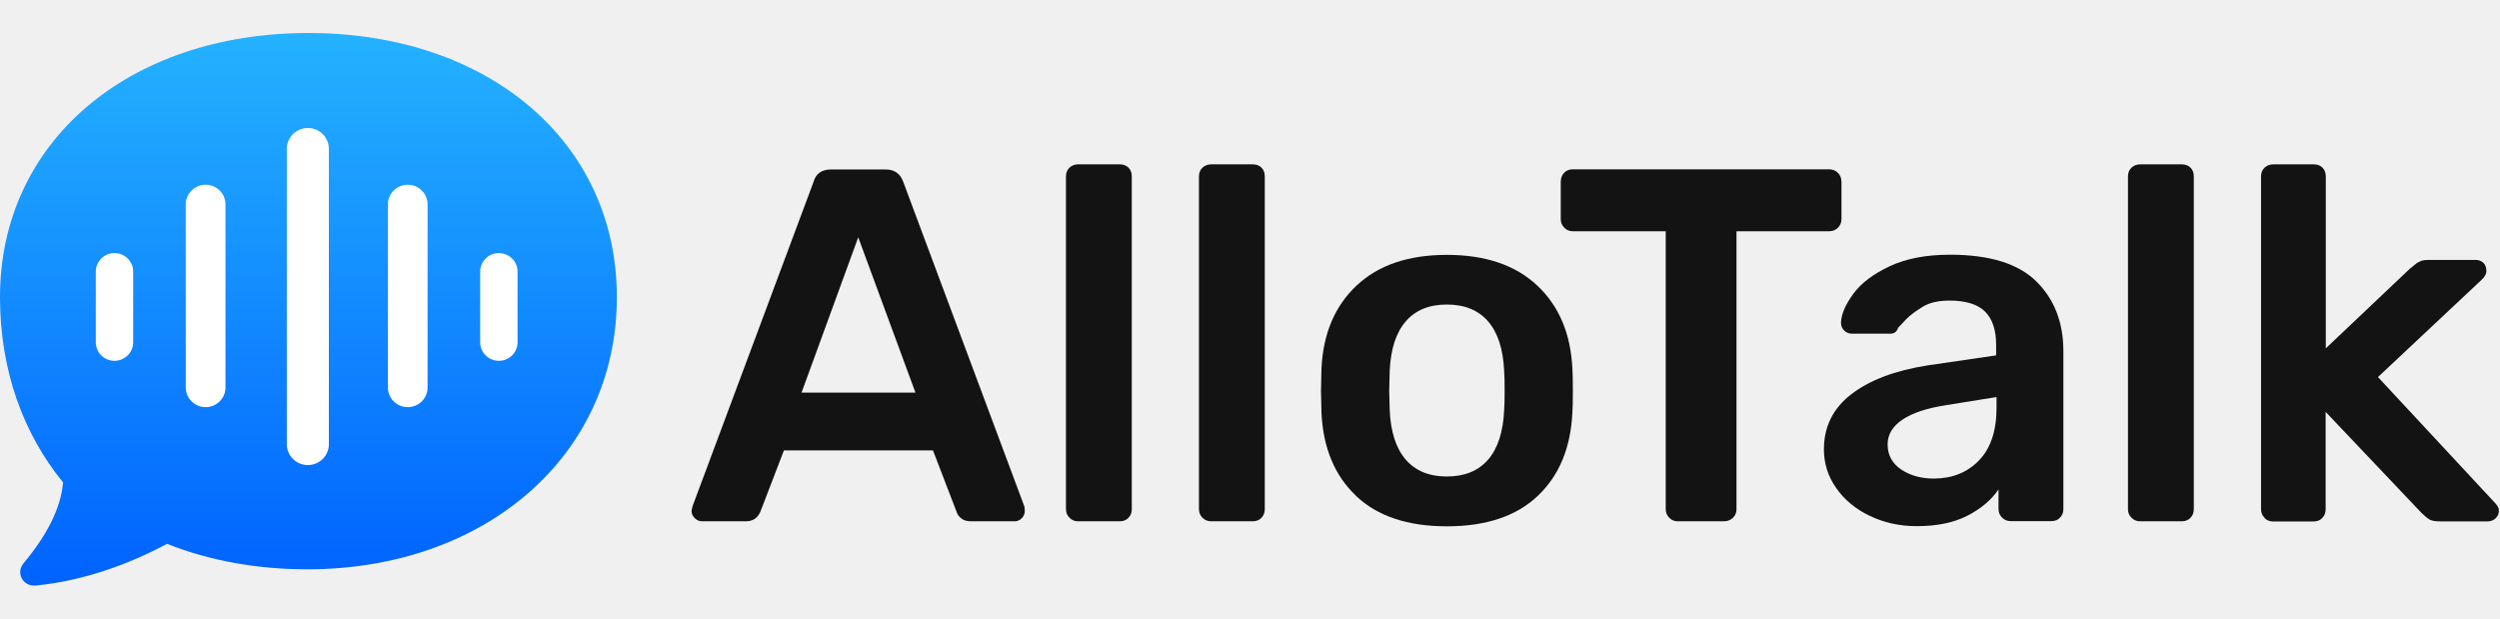
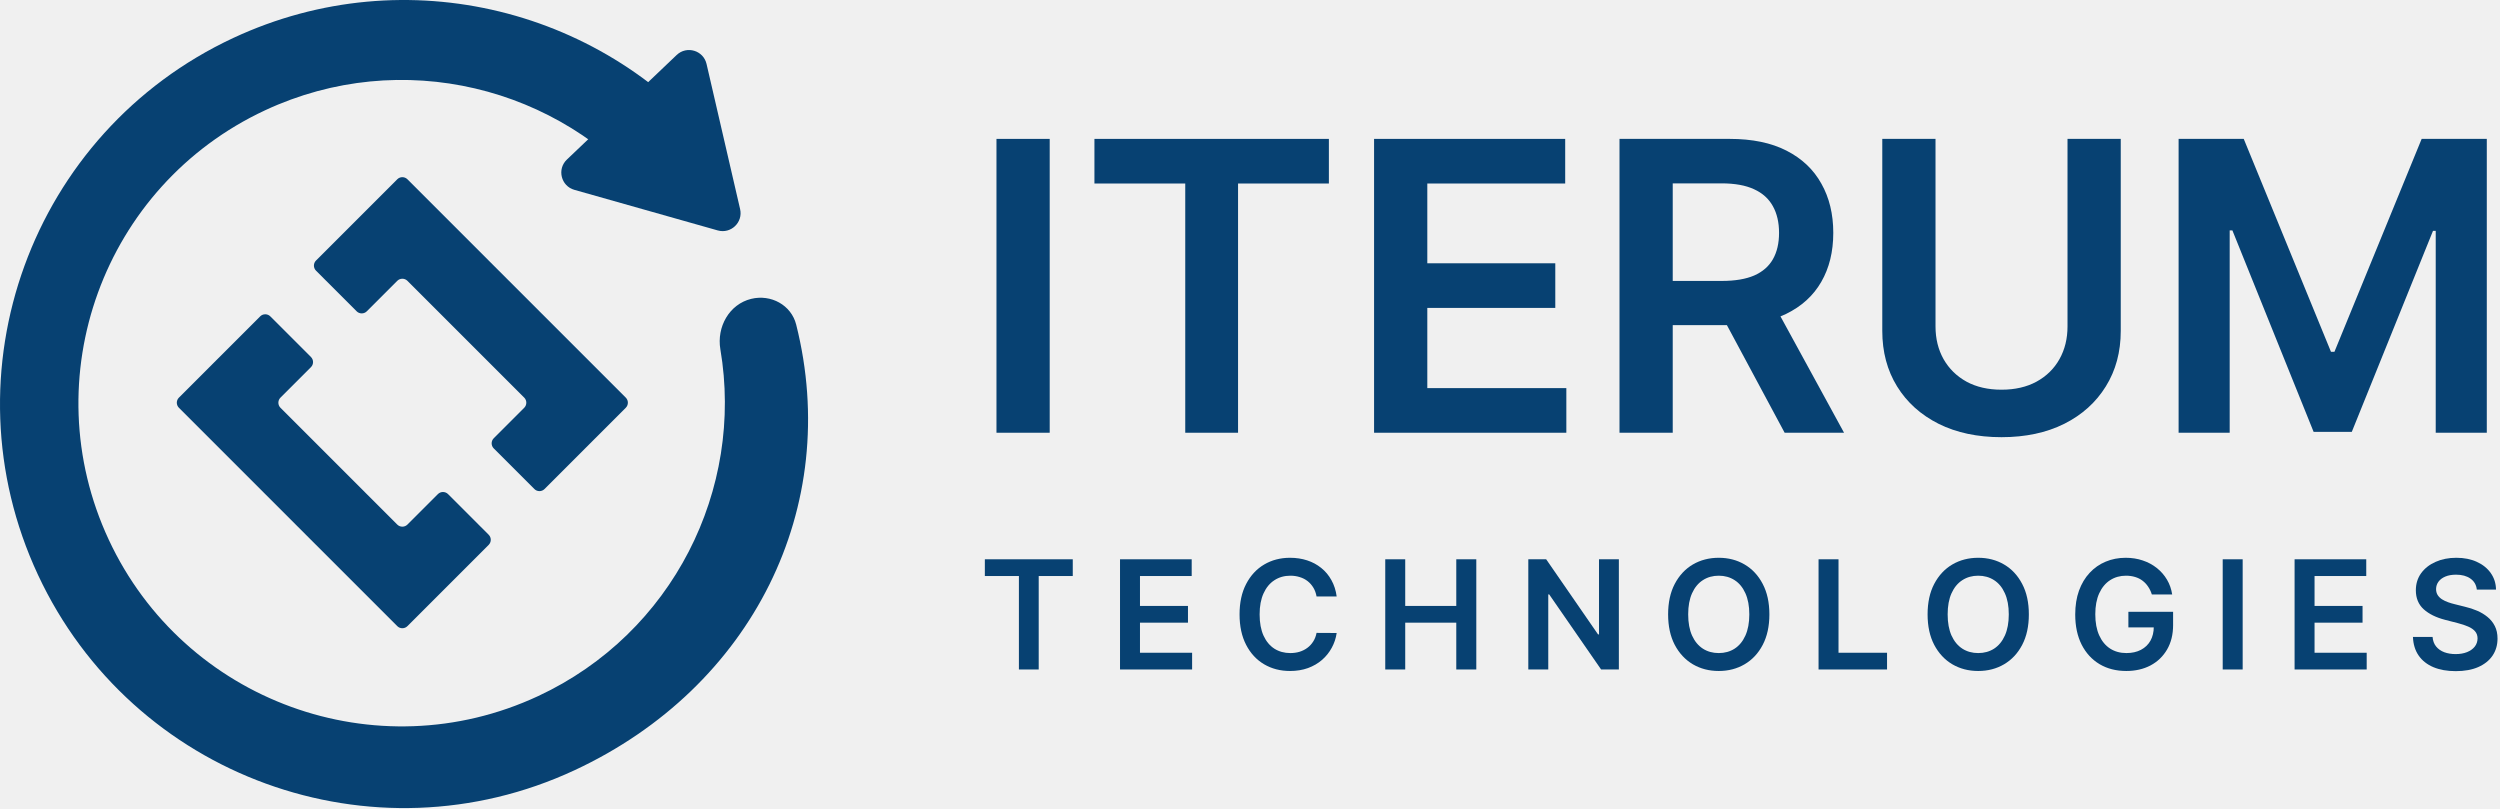
- <svg xmlns="http://www.w3.org/2000/svg" width="303" height="75" viewBox="0 0 303 75" fill="none">
-   <path d="M84.249 62.81C83.99 62.57 83.85 62.26 83.85 61.9L83.97 61.35L98.636 22.06C98.915 21.04 99.635 20.54 100.764 20.54H107.397C108.446 20.54 109.166 21.05 109.525 22.06L124.191 61.35C124.231 61.47 124.251 61.66 124.251 61.9C124.251 62.27 124.131 62.57 123.891 62.81C123.652 63.05 123.362 63.18 123.042 63.18H117.747C117.218 63.18 116.818 63.06 116.528 62.81C116.239 62.57 116.059 62.3 115.979 62.02L113.122 54.59H95.049L92.192 62.02C91.862 62.79 91.283 63.18 90.424 63.18H85.129C84.799 63.18 84.509 63.06 84.249 62.81ZM110.994 47.58L104.06 28.76L97.187 47.58H111.004H110.994Z" fill="#131313" />
-   <path d="M129.676 62.75C129.386 62.47 129.246 62.12 129.246 61.72V21.39C129.246 20.94 129.386 20.59 129.676 20.32C129.956 20.06 130.305 19.92 130.705 19.92H135.76C136.21 19.92 136.559 20.05 136.829 20.32C137.089 20.58 137.229 20.94 137.229 21.39V61.72C137.229 62.13 137.099 62.47 136.829 62.75C136.569 63.04 136.21 63.18 135.76 63.18H130.705C130.295 63.18 129.956 63.04 129.676 62.75Z" fill="#131313" />
-   <path d="M145.8 62.75C145.511 62.47 145.371 62.12 145.371 61.72V21.39C145.371 20.94 145.511 20.59 145.8 20.32C146.08 20.06 146.43 19.92 146.839 19.92H151.885C152.334 19.92 152.684 20.05 152.954 20.32C153.223 20.59 153.353 20.94 153.353 21.39V61.72C153.353 62.13 153.223 62.47 152.954 62.75C152.694 63.04 152.334 63.18 151.885 63.18H146.839C146.43 63.18 146.09 63.04 145.8 62.75Z" fill="#131313" />
-   <path d="M164.423 60.1C161.825 57.64 160.426 54.28 160.227 50.02L160.167 47.34L160.227 44.66C160.426 40.44 161.845 37.09 164.483 34.61C167.12 32.13 170.767 30.89 175.432 30.89C180.098 30.89 183.754 32.13 186.392 34.61C189.029 37.09 190.448 40.44 190.648 44.66C190.687 45.15 190.707 46.04 190.707 47.34C190.707 48.64 190.687 49.53 190.648 50.02C190.448 54.28 189.049 57.64 186.452 60.1C183.854 62.56 180.188 63.79 175.432 63.79C170.677 63.79 167.01 62.56 164.413 60.1H164.423ZM180.427 55.71C181.606 54.35 182.256 52.35 182.375 49.71C182.415 49.3 182.435 48.51 182.435 47.33C182.435 46.15 182.415 45.36 182.375 44.95C182.256 42.31 181.606 40.31 180.427 38.95C179.248 37.59 177.59 36.91 175.432 36.91C173.274 36.91 171.616 37.59 170.447 38.95C169.268 40.31 168.619 42.31 168.499 44.95L168.439 47.33L168.499 49.71C168.619 52.35 169.268 54.35 170.447 55.71C171.626 57.07 173.284 57.75 175.432 57.75C177.58 57.75 179.248 57.07 180.427 55.71Z" fill="#131313" />
-   <path d="M202.396 62.75C202.117 62.47 201.967 62.12 201.967 61.72V28.03H190.707C190.298 28.03 189.958 27.89 189.668 27.6C189.389 27.31 189.239 26.97 189.239 26.56V22.05C189.239 21.6 189.369 21.24 189.638 20.95C189.898 20.67 190.258 20.52 190.707 20.52H221.748C222.197 20.52 222.557 20.66 222.847 20.95C223.136 21.24 223.276 21.6 223.276 22.05V26.56C223.276 26.97 223.136 27.31 222.847 27.6C222.567 27.89 222.197 28.03 221.748 28.03H210.548V61.72C210.548 62.13 210.409 62.47 210.119 62.75C209.829 63.03 209.47 63.18 209.02 63.18H203.425C203.016 63.18 202.676 63.04 202.386 62.75H202.396Z" fill="#131313" />
-   <path d="M226.713 62.53C224.985 61.7 223.626 60.57 222.637 59.15C221.638 57.73 221.148 56.17 221.148 54.46C221.148 51.7 222.267 49.46 224.495 47.76C226.723 46.06 229.79 44.9 233.686 44.29L242.028 43.07V41.79C242.028 40 241.579 38.66 240.69 37.77C239.8 36.88 238.352 36.43 236.364 36.43C235.025 36.43 233.936 36.68 233.107 37.19C232.278 37.7 231.618 38.19 231.129 38.68C230.639 39.21 230.32 39.55 230.15 39.71C229.99 40.2 229.68 40.44 229.241 40.44H224.555C224.185 40.44 223.876 40.32 223.616 40.07C223.356 39.83 223.216 39.5 223.216 39.09C223.256 38.08 223.756 36.92 224.705 35.62C225.654 34.32 227.133 33.2 229.121 32.27C231.109 31.34 233.546 30.87 236.424 30.87C241.209 30.87 244.696 31.94 246.894 34.1C249.082 36.25 250.181 39.07 250.181 42.57V61.7C250.181 62.11 250.051 62.45 249.781 62.73C249.521 63.02 249.161 63.16 248.712 63.16H243.787C243.377 63.16 243.037 63.02 242.748 62.73C242.458 62.45 242.318 62.1 242.318 61.7V59.32C241.429 60.62 240.16 61.68 238.512 62.52C236.863 63.36 234.825 63.77 232.398 63.77C230.33 63.77 228.431 63.35 226.713 62.52V62.53ZM239.95 55.8C241.369 54.34 242.078 52.21 242.078 49.4V48.12L235.994 49.1C233.636 49.46 231.868 50.05 230.669 50.86C229.47 51.67 228.871 52.67 228.871 53.85C228.871 55.15 229.42 56.16 230.509 56.9C231.608 57.63 232.927 58 234.466 58C236.693 58 238.522 57.27 239.94 55.81L239.95 55.8Z" fill="#131313" />
-   <path d="M258.443 62.75C258.153 62.47 258.013 62.12 258.013 61.72V21.39C258.013 20.94 258.153 20.59 258.443 20.32C258.722 20.06 259.072 19.92 259.482 19.92H264.527C264.976 19.92 265.326 20.05 265.596 20.32C265.866 20.59 265.995 20.94 265.995 21.39V61.72C265.995 62.13 265.866 62.47 265.596 62.75C265.336 63.04 264.976 63.18 264.527 63.18H259.482C259.072 63.18 258.732 63.04 258.443 62.75Z" fill="#131313" />
-   <path d="M274.577 62.75C274.287 62.47 274.148 62.12 274.148 61.72V21.39C274.148 20.94 274.287 20.59 274.577 20.32C274.857 20.06 275.207 19.92 275.606 19.92H280.531C280.981 19.92 281.331 20.05 281.6 20.32C281.86 20.58 282 20.94 282 21.39V42.22L292.22 32.54C292.34 32.46 292.55 32.3 292.83 32.05C293.069 31.85 293.319 31.71 293.559 31.62C293.799 31.54 294.109 31.5 294.468 31.5H300.133C300.542 31.5 300.862 31.62 301.112 31.86C301.352 32.1 301.471 32.43 301.471 32.84C301.471 33.21 301.272 33.57 300.862 33.94L288.324 45.7L302.381 60.81C302.79 61.22 302.99 61.56 302.99 61.84C302.99 62.25 302.86 62.57 302.59 62.82C302.331 63.06 302.011 63.19 301.641 63.19H295.857C295.287 63.19 294.868 63.12 294.608 62.98C294.348 62.84 294.009 62.56 293.599 62.16L281.98 49.92V61.74C281.98 62.15 281.85 62.49 281.581 62.77C281.321 63.06 280.961 63.2 280.512 63.2H275.586C275.177 63.2 274.837 63.06 274.557 62.77L274.577 62.75Z" fill="#131313" />
-   <path d="M37.396 4C59.21 4 74.792 17.196 74.792 36.008C74.792 55.311 58.715 68.999 37.254 68.999C31.163 68.999 25.356 67.946 20.256 65.91C15.794 68.297 10.199 70.402 4.32 70.964C2.762 71.104 1.912 69.42 2.833 68.297C5.595 64.998 7.366 61.699 7.649 58.47C2.833 52.573 0 44.922 0 36.008C0 17.196 15.582 4 37.396 4Z" fill="url(#paint0_linear_78_94)" />
-   <path d="M16.148 32.919C16.148 31.679 15.134 30.673 13.882 30.673C12.63 30.673 11.615 31.679 11.615 32.919V41.483C11.615 42.723 12.63 43.729 13.882 43.729C15.134 43.729 16.148 42.723 16.148 41.483V32.919Z" fill="white" />
-   <path d="M27.339 24.777C27.339 23.459 26.261 22.39 24.931 22.39C23.601 22.39 22.523 23.459 22.523 24.777V46.958C22.523 48.276 23.601 49.344 24.931 49.344C26.261 49.344 27.339 48.276 27.339 46.958V24.777Z" fill="white" />
-   <path d="M39.875 18.038C39.875 16.643 38.733 15.512 37.325 15.512C35.917 15.512 34.776 16.643 34.776 18.038V53.837C34.776 55.232 35.917 56.364 37.325 56.364C38.733 56.364 39.875 55.232 39.875 53.837V18.038Z" fill="white" />
-   <path d="M51.844 24.777C51.844 23.459 50.766 22.39 49.436 22.39C48.106 22.39 47.028 23.459 47.028 24.777V46.958C47.028 48.276 48.106 49.344 49.436 49.344C50.766 49.344 51.844 48.276 51.844 46.958V24.777Z" fill="white" />
-   <path d="M62.752 32.919C62.752 31.679 61.737 30.673 60.485 30.673C59.233 30.673 58.219 31.679 58.219 32.919V41.483C58.219 42.723 59.233 43.729 60.485 43.729C61.737 43.729 62.752 42.723 62.752 41.483V32.919Z" fill="white" />
+ <svg xmlns="http://www.w3.org/2000/svg" width="792" height="256" viewBox="0 0 792 256" fill="none">
+   <g clip-path="url(#clip0_1_6784)">
+     <path d="M73.918 12.02C128.773 -13.559 192.49 3.093 228.42 48.634C233.26 54.769 230.677 63.561 223.643 66.963C217.656 69.859 210.516 67.769 206.292 62.632C177.332 27.412 127.214 14.78 83.978 34.941C32.735 58.836 10.565 119.747 34.46 170.991C58.355 222.234 119.267 244.404 170.51 220.509C213.222 200.592 235.735 154.957 228.209 110.64C227.011 103.584 231.022 96.381 237.974 94.679C244.217 93.15 250.667 96.616 252.235 102.85C266.73 160.486 238.508 217.668 182.082 243.98C118.029 273.849 41.889 246.136 12.02 182.082C-17.849 118.028 9.864 41.889 73.918 12.02Z" fill="#074172" />
+     <path d="M234.467 66.244C235.442 70.459 231.54 74.176 227.377 72.998L181.962 60.142C177.724 58.943 176.399 53.59 179.588 50.552L214.369 17.421C217.558 14.383 222.841 15.967 223.833 20.258L234.467 66.244Z" fill="#074172" />
+     <path d="M82.421 100.229C83.309 99.341 84.749 99.341 85.638 100.229L98.507 113.099C99.396 113.987 99.396 115.427 98.507 116.316L88.855 125.968C87.967 126.856 87.967 128.297 88.855 129.185L125.855 166.185C126.743 167.073 128.184 167.073 129.072 166.185L138.724 156.533C139.613 155.644 141.053 155.644 141.942 156.533L154.811 169.402C155.7 170.291 155.7 171.731 154.811 172.62L129.072 198.359C128.184 199.247 126.743 199.247 125.855 198.359L56.682 129.185C55.793 128.297 55.793 126.856 56.682 125.968L82.421 100.229Z" fill="#074172" />
+     <path d="M198.245 125.968C199.134 126.856 199.134 128.297 198.245 129.185L172.507 154.924C171.618 155.813 170.178 155.813 169.289 154.924L156.42 142.055C155.531 141.166 155.531 139.726 156.42 138.837L166.072 129.185C166.96 128.297 166.96 126.856 166.072 125.968L129.072 88.968C128.184 88.08 126.743 88.08 125.855 88.968L116.203 98.621C115.314 99.509 113.874 99.509 112.986 98.621L100.116 85.751C99.228 84.863 99.228 83.422 100.116 82.534L125.855 56.795C126.743 55.906 128.184 55.906 129.072 56.795L198.245 125.968Z" fill="#074172" />
+     <path d="M690.182 44H710.818L738.455 111.455H739.546L767.182 44H787.818V137.091H771.637V73.136H770.773L745.046 136.818H732.955L707.228 73H706.364V137.091H690.182V44Z" fill="#074172" />
+     <path d="M654.989 44H671.853V104.818C671.853 111.485 670.277 117.348 667.125 122.409C664.004 127.47 659.61 131.424 653.943 134.273C648.277 137.091 641.656 138.5 634.08 138.5C626.474 138.5 619.837 137.091 614.171 134.273C608.504 131.424 604.11 127.47 600.989 122.409C597.868 117.348 596.307 111.485 596.307 104.818V44H613.171V103.409C613.171 107.288 614.019 110.742 615.716 113.773C617.443 116.803 619.868 119.182 622.989 120.909C626.11 122.606 629.807 123.455 634.08 123.455C638.353 123.455 642.05 122.606 645.171 120.909C648.322 119.182 650.746 116.803 652.443 113.773C654.14 110.742 654.989 107.288 654.989 103.409V44Z" fill="#074172" />
+     <path d="M513.057 137.091V44H547.966C555.118 44 561.118 45.242 565.966 47.727C570.845 50.212 574.527 53.697 577.012 58.182C579.527 62.636 580.784 67.833 580.784 73.773C580.784 79.742 579.512 84.924 576.966 89.318C574.451 93.682 570.739 97.061 565.83 99.454C560.921 101.818 554.89 103 547.739 103H522.875V89H545.466C549.648 89 553.072 88.424 555.739 87.273C558.406 86.091 560.375 84.379 561.648 82.136C562.951 79.864 563.603 77.076 563.603 73.773C563.603 70.47 562.951 67.651 561.648 65.318C560.345 62.955 558.36 61.167 555.693 59.955C553.027 58.712 549.587 58.091 545.375 58.091H529.921V137.091H513.057ZM561.148 94.909L584.193 137.091H565.375L542.739 94.909H561.148Z" fill="#074172" />
+     <path d="M435.307 137.091V44H495.853V58.136H452.171V83.409H492.716V97.546H452.171V122.955H496.216V137.091H435.307Z" fill="#074172" />
+     <path d="M346.716 58.136V44H420.989V58.136H392.216V137.091H375.489V58.136H346.716Z" fill="#074172" />
+     <path d="M332.546 44V137.091H315.682V44H332.546Z" fill="#074172" />
+     <path d="M784.653 186.778C784.493 185.29 783.823 184.131 782.641 183.301C781.471 182.472 779.948 182.057 778.073 182.057C776.755 182.057 775.624 182.256 774.681 182.653C773.738 183.051 773.016 183.591 772.516 184.273C772.016 184.955 771.76 185.733 771.749 186.608C771.749 187.335 771.914 187.966 772.243 188.5C772.584 189.034 773.045 189.489 773.624 189.864C774.204 190.227 774.846 190.534 775.55 190.784C776.255 191.034 776.965 191.244 777.681 191.415L780.954 192.233C782.272 192.54 783.539 192.955 784.755 193.477C785.982 194 787.079 194.659 788.045 195.455C789.022 196.25 789.795 197.21 790.363 198.335C790.931 199.46 791.215 200.778 791.215 202.29C791.215 204.335 790.692 206.136 789.647 207.693C788.601 209.239 787.09 210.449 785.113 211.324C783.147 212.188 780.766 212.619 777.971 212.619C775.255 212.619 772.897 212.199 770.897 211.358C768.908 210.517 767.351 209.29 766.226 207.676C765.113 206.062 764.51 204.097 764.42 201.778H770.641C770.732 202.994 771.107 204.006 771.766 204.812C772.425 205.619 773.283 206.222 774.34 206.619C775.408 207.017 776.601 207.216 777.92 207.216C779.295 207.216 780.499 207.011 781.533 206.602C782.579 206.182 783.397 205.602 783.988 204.864C784.579 204.114 784.88 203.239 784.891 202.239C784.88 201.33 784.613 200.58 784.09 199.989C783.567 199.386 782.834 198.886 781.891 198.489C780.959 198.08 779.868 197.716 778.618 197.398L774.647 196.375C771.772 195.636 769.499 194.517 767.829 193.017C766.17 191.506 765.34 189.5 765.34 187C765.34 184.943 765.897 183.142 767.01 181.597C768.135 180.051 769.664 178.852 771.596 178C773.528 177.136 775.715 176.705 778.158 176.705C780.635 176.705 782.806 177.136 784.67 178C786.545 178.852 788.016 180.04 789.084 181.562C790.153 183.074 790.704 184.812 790.738 186.778H784.653Z" fill="#074172" />
+     <path d="M726.925 212.091V177.182H749.629V182.483H733.249V191.96H748.453V197.261H733.249V206.79H749.766V212.091H726.925Z" fill="#074172" />
+     <path d="M710.477 177.182V212.091H704.153V177.182H710.477Z" fill="#074172" />
+     <path d="M681.705 188.33C681.421 187.409 681.029 186.585 680.529 185.858C680.04 185.119 679.449 184.489 678.756 183.966C678.074 183.443 677.29 183.051 676.404 182.79C675.517 182.517 674.551 182.381 673.506 182.381C671.631 182.381 669.961 182.852 668.495 183.795C667.029 184.739 665.875 186.125 665.034 187.955C664.205 189.773 663.79 191.989 663.79 194.602C663.79 197.239 664.205 199.472 665.034 201.301C665.864 203.131 667.017 204.523 668.495 205.477C669.972 206.42 671.688 206.892 673.642 206.892C675.415 206.892 676.949 206.551 678.245 205.869C679.551 205.188 680.557 204.222 681.262 202.972C681.966 201.71 682.318 200.233 682.318 198.54L683.75 198.761H674.273V193.818H688.438V198.011C688.438 201 687.801 203.585 686.529 205.767C685.256 207.949 683.506 209.631 681.279 210.812C679.051 211.983 676.495 212.568 673.608 212.568C670.392 212.568 667.568 211.847 665.137 210.403C662.716 208.949 660.824 206.886 659.461 204.216C658.108 201.534 657.432 198.352 657.432 194.67C657.432 191.852 657.83 189.335 658.625 187.119C659.432 184.903 660.557 183.023 662 181.477C663.443 179.92 665.137 178.739 667.08 177.932C669.023 177.114 671.137 176.705 673.421 176.705C675.353 176.705 677.154 176.989 678.824 177.557C680.495 178.114 681.978 178.909 683.273 179.943C684.58 180.977 685.654 182.205 686.495 183.625C687.336 185.045 687.887 186.614 688.148 188.33H681.705Z" fill="#074172" />
+     <path d="M642.74 194.636C642.74 198.398 642.035 201.619 640.626 204.301C639.228 206.972 637.319 209.017 634.899 210.438C632.49 211.858 629.757 212.568 626.7 212.568C623.643 212.568 620.905 211.858 618.484 210.438C616.075 209.006 614.166 206.955 612.757 204.284C611.359 201.602 610.66 198.386 610.66 194.636C610.66 190.875 611.359 187.659 612.757 184.989C614.166 182.307 616.075 180.256 618.484 178.835C620.905 177.415 623.643 176.705 626.7 176.705C629.757 176.705 632.49 177.415 634.899 178.835C637.319 180.256 639.228 182.307 640.626 184.989C642.035 187.659 642.74 190.875 642.74 194.636ZM636.382 194.636C636.382 191.989 635.967 189.756 635.138 187.938C634.319 186.108 633.183 184.727 631.728 183.795C630.274 182.852 628.598 182.381 626.7 182.381C624.802 182.381 623.126 182.852 621.672 183.795C620.217 184.727 619.075 186.108 618.245 187.938C617.427 189.756 617.018 191.989 617.018 194.636C617.018 197.284 617.427 199.523 618.245 201.352C619.075 203.17 620.217 204.551 621.672 205.494C623.126 206.426 624.802 206.892 626.7 206.892C628.598 206.892 630.274 206.426 631.728 205.494C633.183 204.551 634.319 203.17 635.138 201.352C635.967 199.523 636.382 197.284 636.382 194.636Z" fill="#074172" />
+     <path d="M576.118 212.091V177.182H582.442V206.79H597.817V212.091H576.118Z" fill="#074172" />
+     <path d="M560.54 194.636C560.54 198.398 559.835 201.619 558.426 204.301C557.028 206.972 555.119 209.017 552.699 210.438C550.29 211.858 547.557 212.568 544.5 212.568C541.443 212.568 538.705 211.858 536.284 210.438C533.875 209.006 531.966 206.955 530.557 204.284C529.159 201.602 528.46 198.386 528.46 194.636C528.46 190.875 529.159 187.659 530.557 184.989C531.966 182.307 533.875 180.256 536.284 178.835C538.705 177.415 541.443 176.705 544.5 176.705C547.557 176.705 550.29 177.415 552.699 178.835C555.119 180.256 557.028 182.307 558.426 184.989C559.835 187.659 560.54 190.875 560.54 194.636ZM554.182 194.636C554.182 191.989 553.767 189.756 552.938 187.938C552.119 186.108 550.983 184.727 549.528 183.795C548.074 182.852 546.398 182.381 544.5 182.381C542.602 182.381 540.926 182.852 539.472 183.795C538.017 184.727 536.875 186.108 536.045 187.938C535.227 189.756 534.818 191.989 534.818 194.636C534.818 197.284 535.227 199.523 536.045 201.352C536.875 203.17 538.017 204.551 539.472 205.494C540.926 206.426 542.602 206.892 544.5 206.892C546.398 206.892 548.074 206.426 549.528 205.494C550.983 204.551 552.119 203.17 552.938 201.352C553.767 199.523 554.182 197.284 554.182 194.636Z" fill="#074172" />
+     <path d="M512.856 177.182V212.091H507.231L490.782 188.312H490.492V212.091H484.168V177.182H489.828L506.259 200.977H506.566V177.182H512.856Z" fill="#074172" />
+     <path d="M438.85 212.091V177.182H445.174V191.96H461.35V177.182H467.691V212.091H461.35V197.261H445.174V212.091H438.85Z" fill="#074172" />
+     <path d="M423.459 188.96H417.084C416.902 187.915 416.566 186.989 416.078 186.182C415.589 185.364 414.981 184.67 414.254 184.102C413.527 183.534 412.697 183.108 411.765 182.824C410.845 182.528 409.851 182.381 408.782 182.381C406.885 182.381 405.203 182.858 403.737 183.812C402.271 184.756 401.123 186.142 400.294 187.972C399.464 189.79 399.049 192.011 399.049 194.636C399.049 197.307 399.464 199.557 400.294 201.386C401.135 203.205 402.282 204.58 403.737 205.511C405.203 206.432 406.879 206.892 408.765 206.892C409.811 206.892 410.788 206.756 411.697 206.483C412.618 206.199 413.441 205.784 414.169 205.239C414.907 204.693 415.527 204.023 416.027 203.227C416.538 202.432 416.89 201.523 417.084 200.5L423.459 200.534C423.22 202.193 422.703 203.75 421.907 205.205C421.123 206.659 420.095 207.943 418.822 209.057C417.549 210.159 416.061 211.023 414.356 211.648C412.652 212.261 410.76 212.568 408.68 212.568C405.612 212.568 402.873 211.858 400.464 210.438C398.055 209.017 396.157 206.966 394.771 204.284C393.385 201.602 392.691 198.386 392.691 194.636C392.691 190.875 393.39 187.659 394.788 184.989C396.186 182.307 398.089 180.256 400.498 178.835C402.907 177.415 405.635 176.705 408.68 176.705C410.623 176.705 412.43 176.977 414.101 177.523C415.771 178.068 417.26 178.869 418.566 179.926C419.873 180.972 420.947 182.256 421.788 183.778C422.64 185.29 423.197 187.017 423.459 188.96Z" fill="#074172" />
+     <path d="M354.822 212.091V177.182H377.526V182.483H361.145V191.96H376.35V197.261H361.145V206.79H377.662V212.091H354.822Z" fill="#074172" />
+     <path d="M312 182.483V177.182H339.852V182.483H329.062V212.091H322.79V182.483H312Z" fill="#074172" />
+   </g>
  <defs>
-     <linearGradient id="paint0_linear_78_94" x1="37.396" y1="4" x2="37.396" y2="70.972" gradientUnits="userSpaceOnUse">
-       <stop stop-color="#24B2FF" />
-       <stop offset="1" stop-color="#0062FF" />
-     </linearGradient>
+     <clipPath id="clip0_1_6784">
+       <rect width="792" height="256" fill="white" />
+     </clipPath>
  </defs>
</svg>
